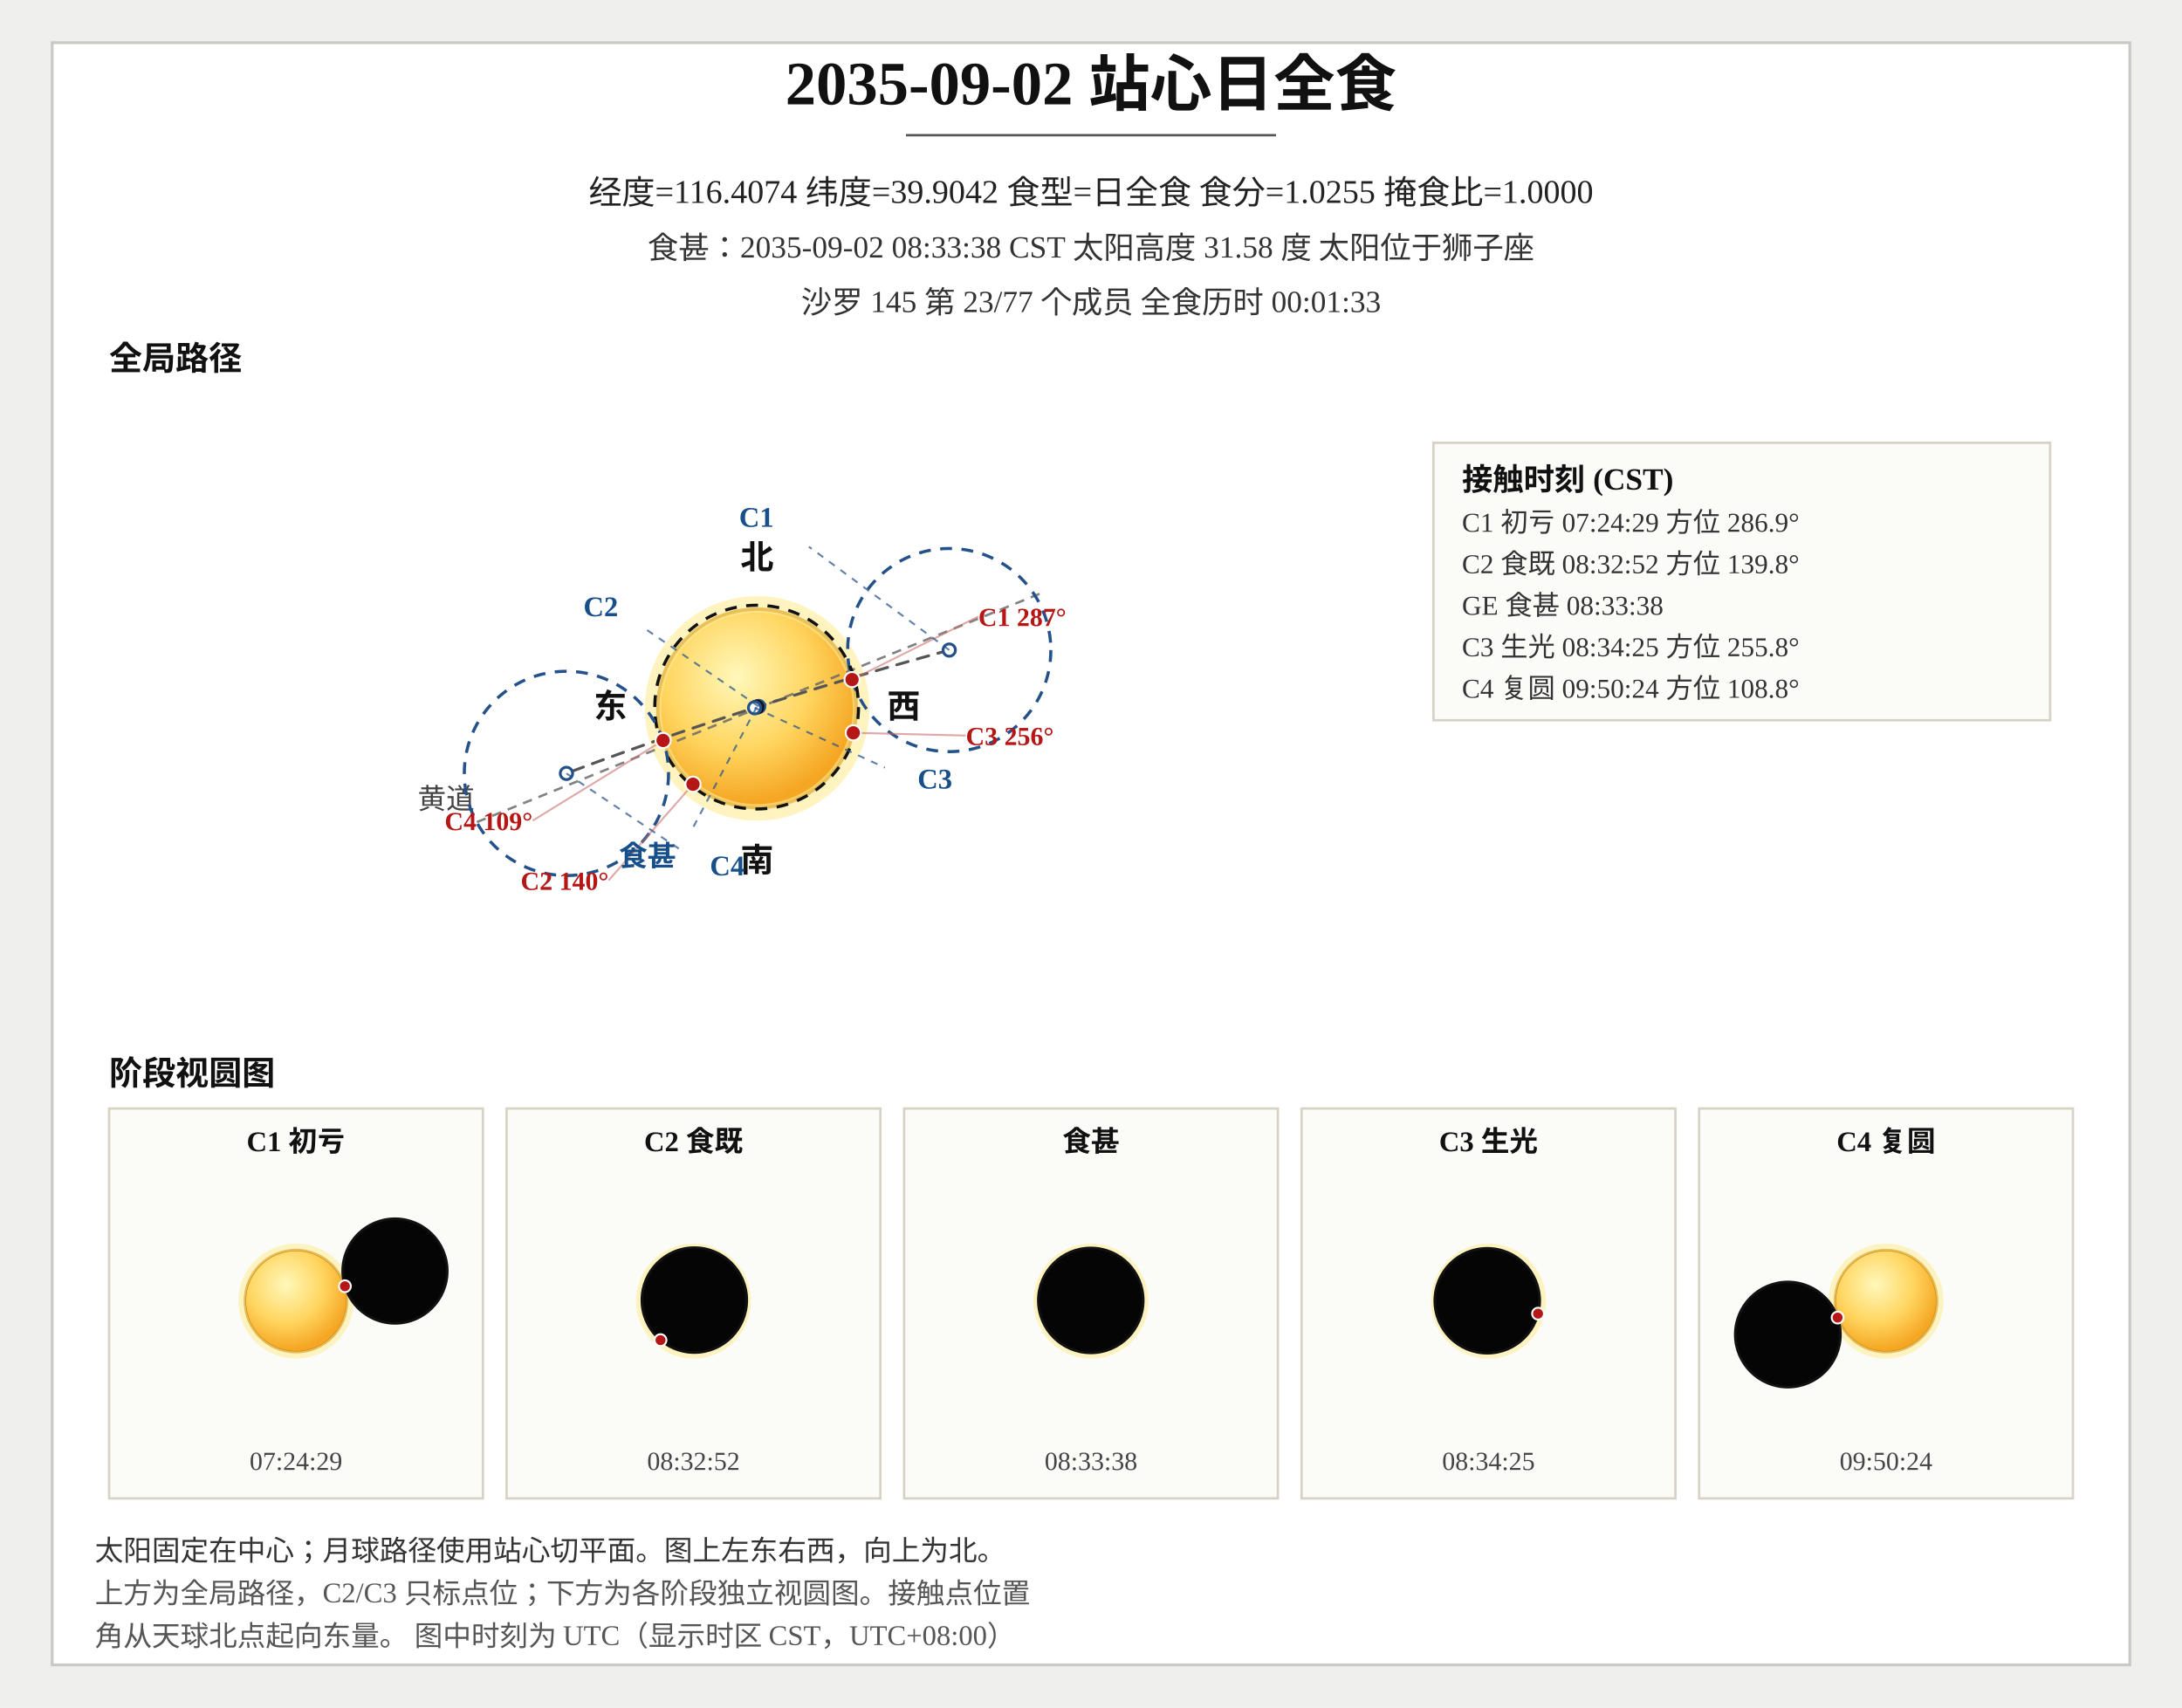
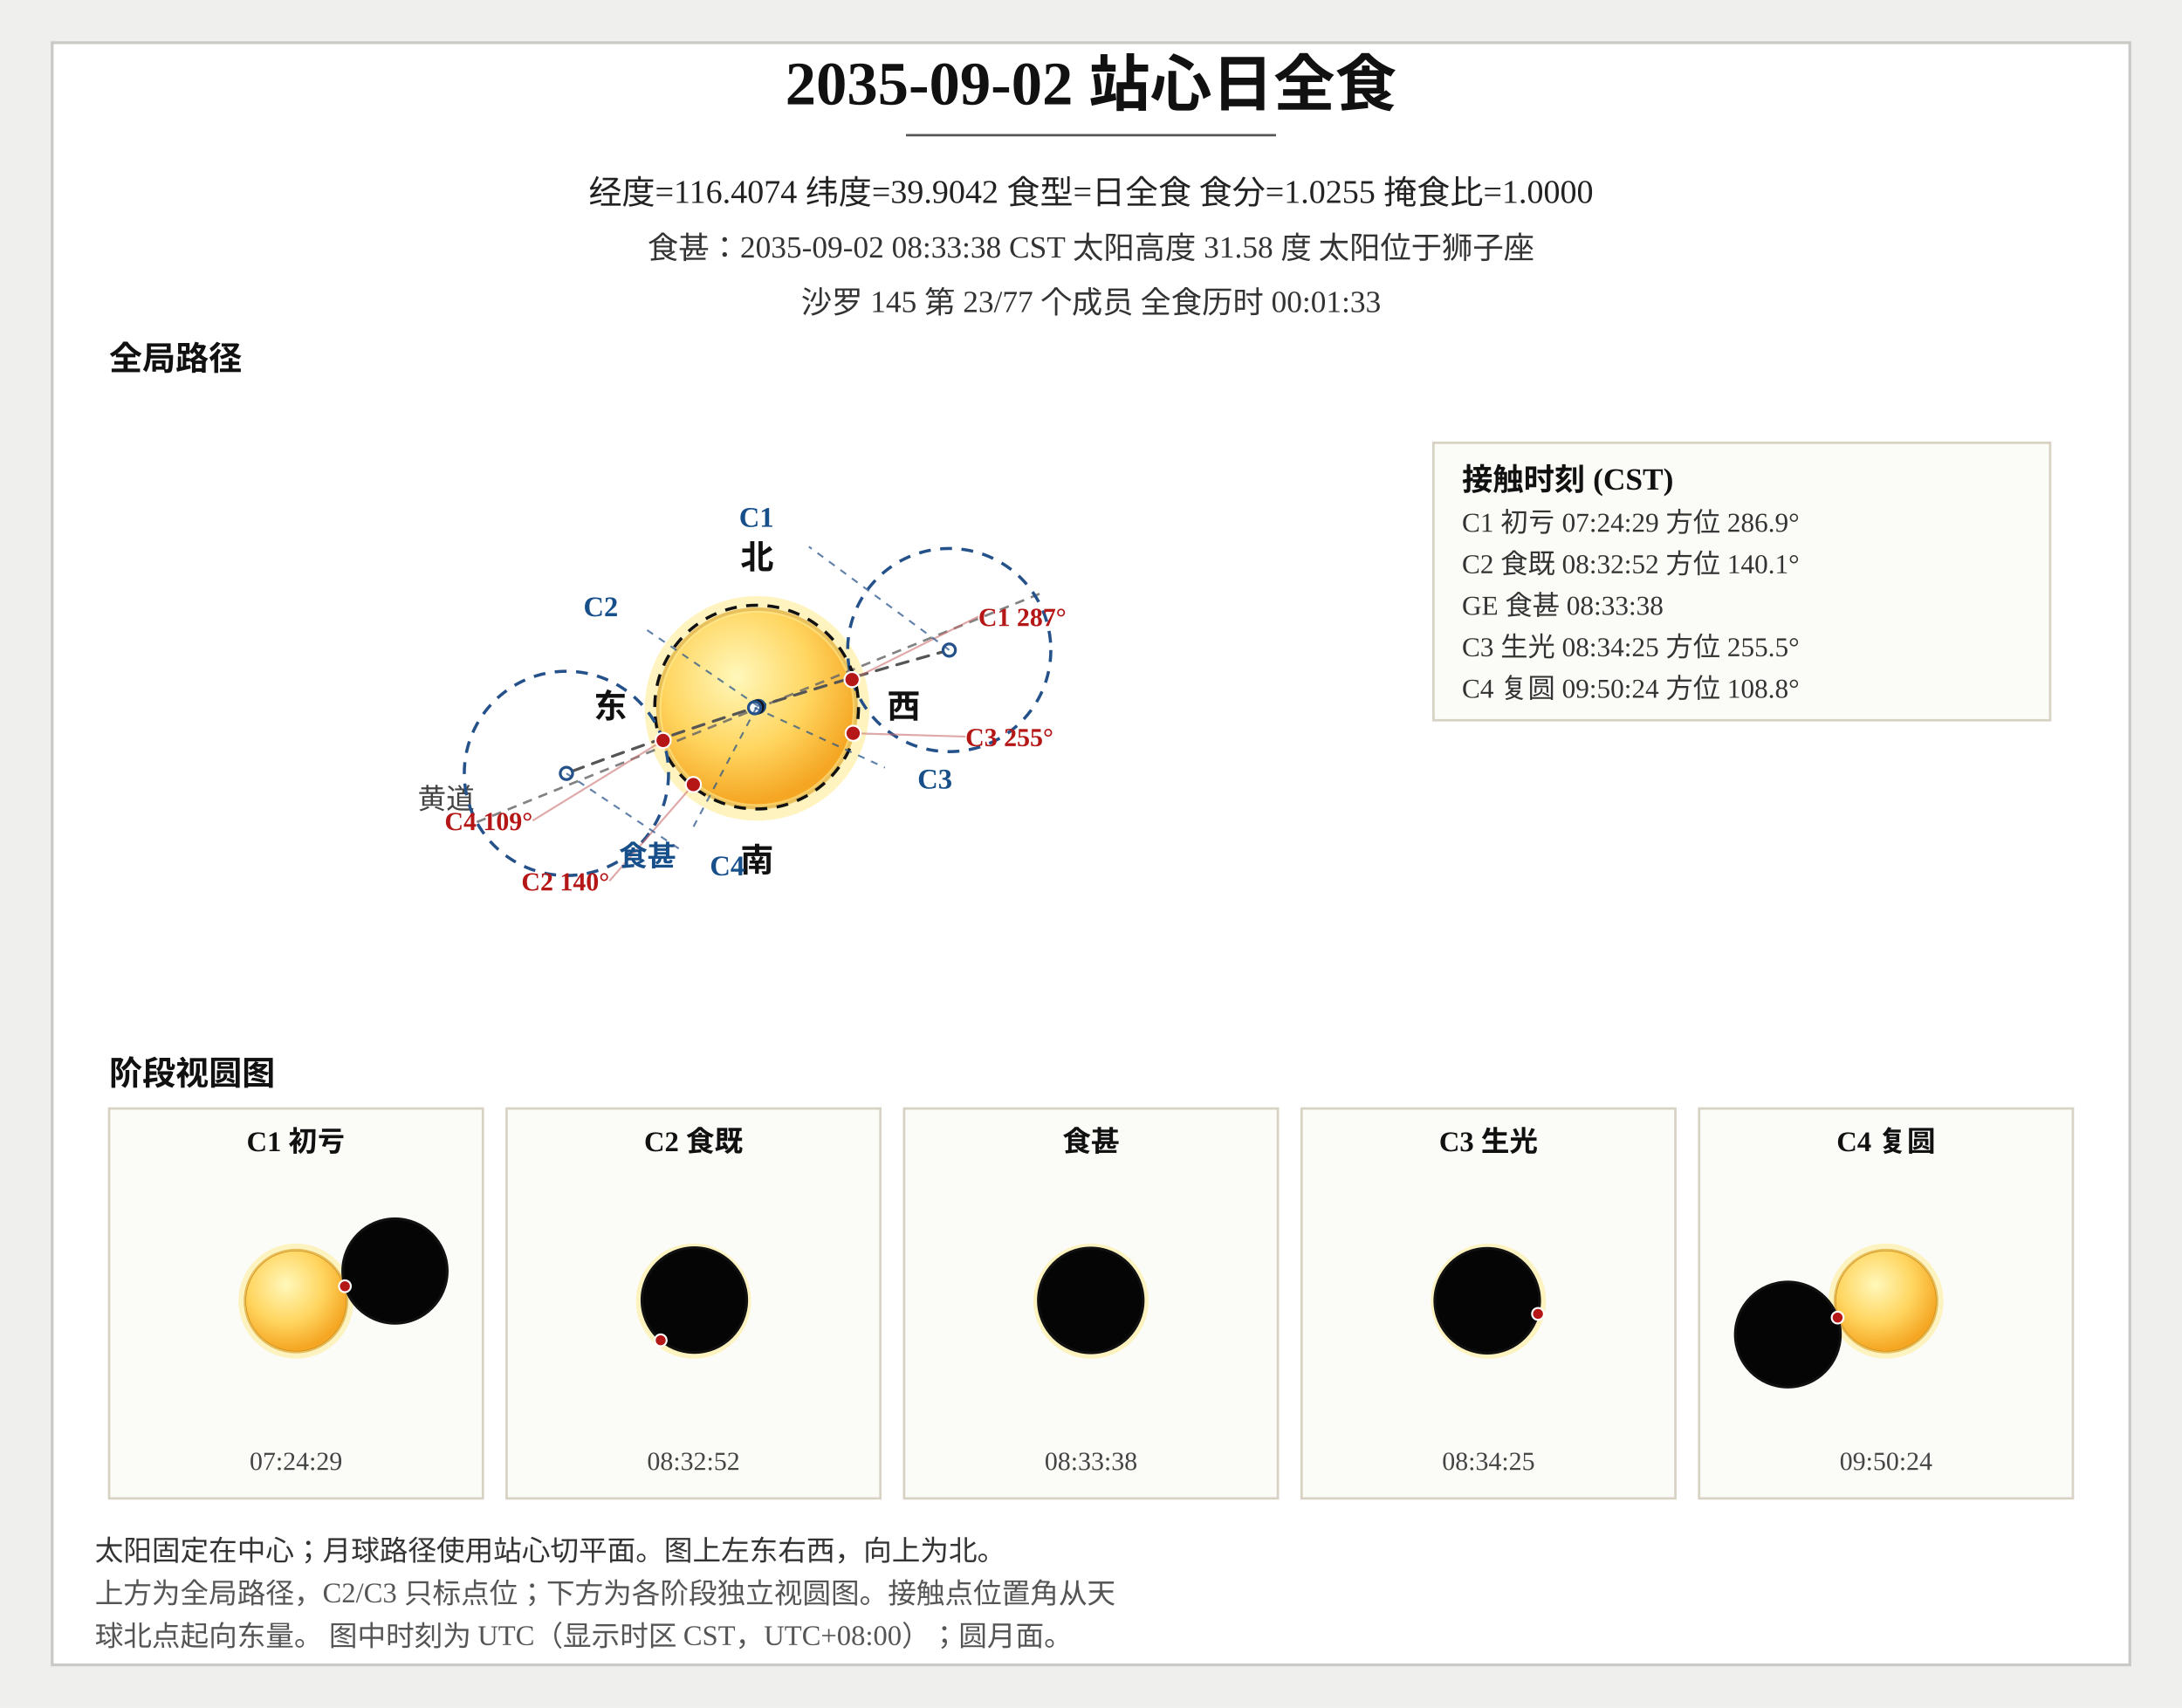
<svg xmlns="http://www.w3.org/2000/svg" width="920" height="720" viewBox="0 0 920 720">
  <defs>
    <radialGradient id="se-sun" cx="40%" cy="34%" r="64%">
      <stop offset="0%" stop-color="#fff8bb" />
      <stop offset="58%" stop-color="#ffd55f" />
      <stop offset="100%" stop-color="#f5a623" />
    </radialGradient>
  </defs>
  <rect width="100%" height="100%" fill="#efefed" />
  <rect x="22" y="18" width="876.000" height="684.000" fill="#ffffff" stroke="#c9c9c6" stroke-width="1.2" />
  <text x="460.000" y="44" fill="#111111" font-family="Georgia, 'Times New Roman', serif" font-size="26" font-weight="700" text-anchor="middle">2035-09-02 站心日全食</text>
  <line x1="382.000" y1="57" x2="538.000" y2="57" stroke="#555" stroke-width="1" />
  <text x="460.000" y="86.000" fill="#222" font-family="Georgia, 'Times New Roman', serif" font-size="14" text-anchor="middle">经度=116.4074 纬度=39.9042 食型=日全食 食分=1.0255 掩食比=1.0000</text>
  <text x="460.000" y="109.000" fill="#333" font-family="Georgia, 'Times New Roman', serif" font-size="13" text-anchor="middle">食甚：2035-09-02 08:33:38 CST  太阳高度 31.58 度  太阳位于狮子座</text>
  <text x="460.000" y="132.000" fill="#333" font-family="Georgia, 'Times New Roman', serif" font-size="13" text-anchor="middle">沙罗 145  第 23/77 个成员   全食历时 00:01:33</text>
  <text x="46.000" y="156.000" fill="#111" font-family="Georgia, 'Times New Roman', serif" font-size="14" font-weight="700">全局路径</text>
  <circle cx="319.200" cy="298.700" r="41.855" fill="url(#se-sun)" stroke="#c78211" stroke-width="1.4" />
  <circle cx="319.200" cy="298.700" r="43.855" fill="none" stroke="#ffec92" stroke-opacity="0.58" stroke-width="7" />
  <text x="319.200" y="239.845" fill="#111" font-family="Georgia, 'Times New Roman', serif" font-size="14" font-weight="700" text-anchor="middle">北</text>
  <text x="257.345" y="302.700" fill="#111" font-family="Georgia, 'Times New Roman', serif" font-size="14" font-weight="700" text-anchor="middle">东</text>
  <text x="381.055" y="302.700" fill="#111" font-family="Georgia, 'Times New Roman', serif" font-size="14" font-weight="700" text-anchor="middle">西</text>
  <text x="319.200" y="367.555" fill="#111" font-family="Georgia, 'Times New Roman', serif" font-size="14" font-weight="700" text-anchor="middle">南</text>
  <line class="ecliptic-line" x1="438.295" y1="250.381" x2="200.105" y2="347.019" stroke="#666" stroke-width="1" stroke-dasharray="4 3" opacity="0.82" />
  <text x="200.105" y="341.019" fill="#444" font-family="Georgia, 'Times New Roman', serif" font-size="12" text-anchor="end">黄道</text>
-   <path d="M 400.237 274.102 L 394.045 275.815 L 387.906 277.531 L 381.817 279.250 L 375.779 280.974 L 369.791 282.702 L 363.853 284.434 L 357.965 286.170 L 352.126 287.911 L 346.335 289.657 L 340.591 291.408 L 334.896 293.163 L 329.247 294.924 L 323.644 296.690 L 319.888 297.885 L 319.028 298.161 L 318.164 298.437 L 318.087 298.462 L 312.575 300.239 L 307.108 302.022 L 301.684 303.810 L 296.303 305.605 L 290.964 307.405 L 285.667 309.212 L 280.410 311.024 L 275.194 312.844 L 270.016 314.669 L 264.878 316.502 L 259.776 318.340 L 254.712 320.186 L 249.683 322.039 L 244.689 323.898 L 239.729 325.764 L 238.825 326.107" fill="none" stroke="#555555" stroke-width="1.2" stroke-dasharray="5 4" stroke-linecap="round" stroke-linejoin="round" />
-   <circle class="event-moon" data-label="C1" cx="400.237" cy="274.102" r="42.830" fill="none" stroke="#24518a" stroke-width="1.3" stroke-dasharray="5 4" />
-   <circle class="event-center" data-label="C1" cx="400.237" cy="274.102" r="2.6" fill="#ffffff" stroke="#24518a" stroke-width="1.2" />
-   <circle class="event-center" data-label="C2" cx="319.888" cy="297.885" r="2.6" fill="#ffffff" stroke="#24518a" stroke-width="1.2" />
-   <circle class="event-moon" data-label="Greatest" cx="319.028" cy="298.161" r="42.955" fill="none" stroke="#111111" stroke-width="1.3" stroke-dasharray="5 4" />
-   <circle class="event-center" data-label="Greatest" cx="319.028" cy="298.161" r="2.6" fill="#ffffff" stroke="#111111" stroke-width="1.2" />
-   <circle class="event-center" data-label="C3" cx="318.164" cy="298.437" r="2.6" fill="#ffffff" stroke="#24518a" stroke-width="1.2" />
-   <circle class="event-moon" data-label="C4" cx="238.825" cy="326.107" r="43.062" fill="none" stroke="#24518a" stroke-width="1.3" stroke-dasharray="5 4" />
-   <circle class="event-center" data-label="C4" cx="238.825" cy="326.107" r="2.6" fill="#ffffff" stroke="#24518a" stroke-width="1.2" />
-   <line class="contact-leader" x1="359.251" y1="286.543" x2="412.494" y2="259.957" stroke="#c96b6b" stroke-width="0.8" opacity="0.58" />
-   <circle class="contact-point" cx="359.251" cy="286.543" r="3.2" fill="#b51616" stroke="#ffffff" stroke-width="0.8" />
-   <text x="412.494" y="263.957" fill="#b51616" font-family="Georgia, 'Times New Roman', serif" font-size="11" font-weight="700" text-anchor="start">C1 287°</text>
-   <line class="contact-leader" x1="292.188" y1="330.672" x2="256.627" y2="371.209" stroke="#c96b6b" stroke-width="0.8" opacity="0.58" />
-   <circle class="contact-point" cx="292.188" cy="330.672" r="3.2" fill="#b51616" stroke="#ffffff" stroke-width="0.8" />
-   <text x="256.627" y="375.209" fill="#b51616" font-family="Georgia, 'Times New Roman', serif" font-size="11" font-weight="700" text-anchor="end">C2 140°</text>
-   <line class="contact-leader" x1="359.770" y1="308.991" x2="407.223" y2="310.146" stroke="#c96b6b" stroke-width="0.8" opacity="0.58" />
-   <circle class="contact-point" cx="359.770" cy="308.991" r="3.2" fill="#b51616" stroke="#ffffff" stroke-width="0.8" />
-   <text x="407.223" y="314.146" fill="#b51616" font-family="Georgia, 'Times New Roman', serif" font-size="11" font-weight="700" text-anchor="start">C3 256°</text>
-   <line class="contact-leader" x1="279.585" y1="312.208" x2="224.558" y2="346.027" stroke="#c96b6b" stroke-width="0.8" opacity="0.58" />
-   <circle class="contact-point" cx="279.585" cy="312.208" r="3.2" fill="#b51616" stroke="#ffffff" stroke-width="0.8" />
-   <text x="224.558" y="350.027" fill="#b51616" font-family="Georgia, 'Times New Roman', serif" font-size="11" font-weight="700" text-anchor="end">C4 109°</text>
-   <line class="event-leader" x1="400.237" y1="274.102" x2="341.061" y2="230.521" stroke="#24518a" stroke-width="0.8" stroke-dasharray="3 3" opacity="0.72" />
-   <text x="326.267" y="222.125" fill="#174f8a" font-family="Georgia, 'Times New Roman', serif" font-size="12" font-weight="700" text-anchor="end">C1</text>
-   <line class="event-leader" x1="319.888" y1="297.885" x2="272.500" y2="265.442" stroke="#24518a" stroke-width="0.8" stroke-dasharray="3 3" opacity="0.72" />
-   <text x="260.652" y="259.831" fill="#174f8a" font-family="Georgia, 'Times New Roman', serif" font-size="12" font-weight="700" text-anchor="end">C2</text>
-   <line class="event-leader" x1="319.028" y1="298.161" x2="291.795" y2="349.725" stroke="#24518a" stroke-width="0.8" stroke-dasharray="3 3" opacity="0.72" />
-   <text x="284.986" y="365.116" fill="#174f8a" font-family="Georgia, 'Times New Roman', serif" font-size="12" font-weight="700" text-anchor="end">食甚</text>
-   <line class="event-leader" x1="318.164" y1="298.437" x2="373.104" y2="323.671" stroke="#24518a" stroke-width="0.8" stroke-dasharray="3 3" opacity="0.72" />
-   <text x="386.839" y="332.479" fill="#174f8a" font-family="Georgia, 'Times New Roman', serif" font-size="12" font-weight="700" text-anchor="start">C3</text>
-   <line class="event-leader" x1="238.825" y1="326.107" x2="287.208" y2="358.487" stroke="#24518a" stroke-width="0.8" stroke-dasharray="3 3" opacity="0.72" />
-   <text x="299.303" y="369.082" fill="#174f8a" font-family="Georgia, 'Times New Roman', serif" font-size="12" font-weight="700" text-anchor="start">C4</text>
+   <path d="M 400.235 274.098 L 394.044 275.811 L 387.904 277.527 L 381.816 279.246 L 375.778 280.970 L 369.790 282.698 L 363.852 284.430 L 357.964 286.166 L 352.124 287.907 L 346.333 289.653 L 340.590 291.404 L 334.895 293.159 L 329.246 294.920 L 323.643 296.686 L 319.884 297.882 L 319.026 298.157 L 318.165 298.432 L 318.086 298.458 L 312.574 300.235 L 307.107 302.017 L 301.683 303.806 L 296.302 305.600 L 290.963 307.401 L 285.666 309.207 L 280.409 311.020 L 275.193 312.839 L 270.015 314.665 L 264.877 316.497 L 259.775 318.336 L 254.711 320.182 L 249.682 322.034 L 244.688 323.894 L 239.729 325.760 L 238.824 326.103" fill="none" stroke="#555555" stroke-width="1.2" stroke-dasharray="5 4" stroke-linecap="round" stroke-linejoin="round" />
+   <circle class="event-moon" data-label="C1" cx="400.235" cy="274.098" r="42.830" fill="none" stroke="#24518a" stroke-width="1.3" stroke-dasharray="5 4" />
+   <circle class="event-center" data-label="C1" cx="400.235" cy="274.098" r="2.6" fill="#ffffff" stroke="#24518a" stroke-width="1.2" />
+   <circle class="event-center" data-label="C2" cx="319.884" cy="297.882" r="2.6" fill="#ffffff" stroke="#24518a" stroke-width="1.2" />
+   <circle class="event-moon" data-label="Greatest" cx="319.026" cy="298.157" r="42.955" fill="none" stroke="#111111" stroke-width="1.3" stroke-dasharray="5 4" />
+   <circle class="event-center" data-label="Greatest" cx="319.026" cy="298.157" r="2.6" fill="#ffffff" stroke="#111111" stroke-width="1.2" />
+   <circle class="event-center" data-label="C3" cx="318.165" cy="298.432" r="2.6" fill="#ffffff" stroke="#24518a" stroke-width="1.2" />
+   <circle class="event-moon" data-label="C4" cx="238.824" cy="326.103" r="43.062" fill="none" stroke="#24518a" stroke-width="1.3" stroke-dasharray="5 4" />
+   <circle class="event-center" data-label="C4" cx="238.824" cy="326.103" r="2.6" fill="#ffffff" stroke="#24518a" stroke-width="1.2" />
+   <line class="contact-leader" x1="359.250" y1="286.541" x2="412.493" y2="259.953" stroke="#c96b6b" stroke-width="0.8" opacity="0.58" />
+   <circle class="contact-point" cx="359.250" cy="286.541" r="3.2" fill="#b51616" stroke="#ffffff" stroke-width="0.8" />
+   <text x="412.493" y="263.953" fill="#b51616" font-family="Georgia, 'Times New Roman', serif" font-size="11" font-weight="700" text-anchor="start">C1 287°</text>
+   <line class="contact-leader" x1="292.341" y1="330.800" x2="256.937" y2="371.464" stroke="#c96b6b" stroke-width="0.8" opacity="0.58" />
+   <circle class="contact-point" cx="292.341" cy="330.800" r="3.2" fill="#b51616" stroke="#ffffff" stroke-width="0.8" />
+   <text x="256.937" y="375.464" fill="#b51616" font-family="Georgia, 'Times New Roman', serif" font-size="11" font-weight="700" text-anchor="end">C2 140°</text>
+   <line class="contact-leader" x1="359.720" y1="309.185" x2="407.057" y2="310.593" stroke="#c96b6b" stroke-width="0.8" opacity="0.58" />
+   <circle class="contact-point" cx="359.720" cy="309.185" r="3.2" fill="#b51616" stroke="#ffffff" stroke-width="0.8" />
+   <text x="407.057" y="314.593" fill="#b51616" font-family="Georgia, 'Times New Roman', serif" font-size="11" font-weight="700" text-anchor="start">C3 255°</text>
+   <line class="contact-leader" x1="279.584" y1="312.206" x2="224.557" y2="346.023" stroke="#c96b6b" stroke-width="0.8" opacity="0.58" />
+   <circle class="contact-point" cx="279.584" cy="312.206" r="3.2" fill="#b51616" stroke="#ffffff" stroke-width="0.8" />
+   <text x="224.557" y="350.023" fill="#b51616" font-family="Georgia, 'Times New Roman', serif" font-size="11" font-weight="700" text-anchor="end">C4 109°</text>
+   <line class="event-leader" x1="400.235" y1="274.098" x2="341.060" y2="230.517" stroke="#24518a" stroke-width="0.8" stroke-dasharray="3 3" opacity="0.72" />
+   <text x="326.266" y="222.121" fill="#174f8a" font-family="Georgia, 'Times New Roman', serif" font-size="12" font-weight="700" text-anchor="end">C1</text>
+   <line class="event-leader" x1="319.884" y1="297.882" x2="272.496" y2="265.439" stroke="#24518a" stroke-width="0.8" stroke-dasharray="3 3" opacity="0.72" />
+   <text x="260.649" y="259.828" fill="#174f8a" font-family="Georgia, 'Times New Roman', serif" font-size="12" font-weight="700" text-anchor="end">C2</text>
+   <line class="event-leader" x1="319.026" y1="298.157" x2="291.793" y2="349.721" stroke="#24518a" stroke-width="0.8" stroke-dasharray="3 3" opacity="0.72" />
+   <text x="284.985" y="365.112" fill="#174f8a" font-family="Georgia, 'Times New Roman', serif" font-size="12" font-weight="700" text-anchor="end">食甚</text>
+   <line class="event-leader" x1="318.165" y1="298.432" x2="373.105" y2="323.666" stroke="#24518a" stroke-width="0.8" stroke-dasharray="3 3" opacity="0.72" />
+   <text x="386.840" y="332.474" fill="#174f8a" font-family="Georgia, 'Times New Roman', serif" font-size="12" font-weight="700" text-anchor="start">C3</text>
+   <line class="event-leader" x1="238.824" y1="326.103" x2="287.206" y2="358.483" stroke="#24518a" stroke-width="0.8" stroke-dasharray="3 3" opacity="0.72" />
+   <text x="299.302" y="369.078" fill="#174f8a" font-family="Georgia, 'Times New Roman', serif" font-size="12" font-weight="700" text-anchor="start">C4</text>
  <text x="46.000" y="457.400" fill="#111" font-family="Georgia, 'Times New Roman', serif" font-size="14" font-weight="700">阶段视圆图</text>
  <rect x="46.000" y="467.400" width="157.600" height="164.400" fill="#fbfbf8" stroke="#d8d2c4" stroke-width="1" />
  <text x="124.800" y="485.400" fill="#111" font-family="Georgia, 'Times New Roman', serif" font-size="12" font-weight="700" text-anchor="middle">C1 初亏</text>
-   <circle cx="124.800" cy="548.600" r="21.552" fill="url(#se-sun)" stroke="#c78211" stroke-width="1" />
-   <circle cx="124.800" cy="548.600" r="22.752" fill="none" stroke="#ffec92" stroke-opacity="0.55" stroke-width="3" />
-   <circle class="stage-moon" cx="166.528" cy="535.934" r="22.055" fill="#050505" stroke="#111111" stroke-width="1.1" />
-   <circle class="stage-contact-point" cx="145.423" cy="542.340" r="2.5" fill="#b51616" stroke="#ffffff" stroke-width="0.8" />
+   <circle cx="124.800" cy="548.600" r="21.553" fill="url(#se-sun)" stroke="#c78211" stroke-width="1" />
+   <circle cx="124.800" cy="548.600" r="22.753" fill="none" stroke="#ffec92" stroke-opacity="0.55" stroke-width="3" />
+   <circle class="stage-moon" cx="166.528" cy="535.932" r="22.055" fill="#050505" stroke="#111111" stroke-width="1.1" />
+   <circle class="stage-contact-point" cx="145.423" cy="542.339" r="2.5" fill="#b51616" stroke="#ffffff" stroke-width="0.8" />
  <text x="124.800" y="619.800" fill="#444" font-family="Georgia, 'Times New Roman', serif" font-size="11" text-anchor="middle">07:24:29</text>
  <rect x="213.600" y="467.400" width="157.600" height="164.400" fill="#fbfbf8" stroke="#d8d2c4" stroke-width="1" />
  <text x="292.400" y="485.400" fill="#111" font-family="Georgia, 'Times New Roman', serif" font-size="12" font-weight="700" text-anchor="middle">C2 食既</text>
-   <circle cx="292.400" cy="548.600" r="21.552" fill="url(#se-sun)" stroke="#c78211" stroke-width="1" />
-   <circle cx="292.400" cy="548.600" r="22.752" fill="none" stroke="#ffec92" stroke-opacity="0.55" stroke-width="3" />
-   <circle class="stage-moon" cx="292.754" cy="548.181" r="22.118" fill="#050505" stroke="#111111" stroke-width="1.1" />
-   <circle class="stage-contact-point" cx="278.491" cy="565.063" r="2.5" fill="#b51616" stroke="#ffffff" stroke-width="0.8" />
+   <circle cx="292.400" cy="548.600" r="21.553" fill="url(#se-sun)" stroke="#c78211" stroke-width="1" />
+   <circle cx="292.400" cy="548.600" r="22.753" fill="none" stroke="#ffec92" stroke-opacity="0.55" stroke-width="3" />
+   <circle class="stage-moon" cx="292.752" cy="548.179" r="22.118" fill="#050505" stroke="#111111" stroke-width="1.1" />
+   <circle class="stage-contact-point" cx="278.569" cy="565.129" r="2.5" fill="#b51616" stroke="#ffffff" stroke-width="0.8" />
  <text x="292.400" y="619.800" fill="#444" font-family="Georgia, 'Times New Roman', serif" font-size="11" text-anchor="middle">08:32:52</text>
  <rect x="381.200" y="467.400" width="157.600" height="164.400" fill="#fbfbf8" stroke="#d8d2c4" stroke-width="1" />
  <text x="460.000" y="485.400" fill="#111" font-family="Georgia, 'Times New Roman', serif" font-size="12" font-weight="700" text-anchor="middle">食甚</text>
-   <circle cx="460.000" cy="548.600" r="21.552" fill="url(#se-sun)" stroke="#c78211" stroke-width="1" />
-   <circle cx="460.000" cy="548.600" r="22.752" fill="none" stroke="#ffec92" stroke-opacity="0.55" stroke-width="3" />
-   <circle class="stage-moon" cx="459.911" cy="548.322" r="22.119" fill="#050505" stroke="#111111" stroke-width="1.1" />
+   <circle cx="460.000" cy="548.600" r="21.553" fill="url(#se-sun)" stroke="#c78211" stroke-width="1" />
+   <circle cx="460.000" cy="548.600" r="22.753" fill="none" stroke="#ffec92" stroke-opacity="0.55" stroke-width="3" />
+   <circle class="stage-moon" cx="459.910" cy="548.320" r="22.119" fill="#050505" stroke="#111111" stroke-width="1.1" />
  <text x="460.000" y="619.800" fill="#444" font-family="Georgia, 'Times New Roman', serif" font-size="11" text-anchor="middle">08:33:38</text>
  <rect x="548.800" y="467.400" width="157.600" height="164.400" fill="#fbfbf8" stroke="#d8d2c4" stroke-width="1" />
  <text x="627.600" y="485.400" fill="#111" font-family="Georgia, 'Times New Roman', serif" font-size="12" font-weight="700" text-anchor="middle">C3 生光</text>
-   <circle cx="627.600" cy="548.600" r="21.552" fill="url(#se-sun)" stroke="#c78211" stroke-width="1" />
-   <circle cx="627.600" cy="548.600" r="22.752" fill="none" stroke="#ffec92" stroke-opacity="0.55" stroke-width="3" />
-   <circle class="stage-moon" cx="627.067" cy="548.465" r="22.119" fill="#050505" stroke="#111111" stroke-width="1.1" />
-   <circle class="stage-contact-point" cx="648.491" cy="553.899" r="2.5" fill="#b51616" stroke="#ffffff" stroke-width="0.8" />
+   <circle cx="627.600" cy="548.600" r="21.553" fill="url(#se-sun)" stroke="#c78211" stroke-width="1" />
+   <circle cx="627.600" cy="548.600" r="22.753" fill="none" stroke="#ffec92" stroke-opacity="0.55" stroke-width="3" />
+   <circle class="stage-moon" cx="627.067" cy="548.462" r="22.120" fill="#050505" stroke="#111111" stroke-width="1.1" />
+   <circle class="stage-contact-point" cx="648.465" cy="553.999" r="2.5" fill="#b51616" stroke="#ffffff" stroke-width="0.8" />
  <text x="627.600" y="619.800" fill="#444" font-family="Georgia, 'Times New Roman', serif" font-size="11" text-anchor="middle">08:34:25</text>
  <rect x="716.400" y="467.400" width="157.600" height="164.400" fill="#fbfbf8" stroke="#d8d2c4" stroke-width="1" />
  <text x="795.200" y="485.400" fill="#111" font-family="Georgia, 'Times New Roman', serif" font-size="12" font-weight="700" text-anchor="middle">C4 复圆</text>
-   <circle cx="795.200" cy="548.600" r="21.552" fill="url(#se-sun)" stroke="#c78211" stroke-width="1" />
-   <circle cx="795.200" cy="548.600" r="22.752" fill="none" stroke="#ffec92" stroke-opacity="0.55" stroke-width="3" />
-   <circle class="stage-moon" cx="753.813" cy="562.713" r="22.174" fill="#050505" stroke="#111111" stroke-width="1.1" />
-   <circle class="stage-contact-point" cx="774.801" cy="555.556" r="2.5" fill="#b51616" stroke="#ffffff" stroke-width="0.8" />
+   <circle cx="795.200" cy="548.600" r="21.553" fill="url(#se-sun)" stroke="#c78211" stroke-width="1" />
+   <circle cx="795.200" cy="548.600" r="22.753" fill="none" stroke="#ffec92" stroke-opacity="0.55" stroke-width="3" />
+   <circle class="stage-moon" cx="753.812" cy="562.710" r="22.174" fill="#050505" stroke="#111111" stroke-width="1.1" />
+   <circle class="stage-contact-point" cx="774.800" cy="555.555" r="2.5" fill="#b51616" stroke="#ffffff" stroke-width="0.8" />
  <text x="795.200" y="619.800" fill="#444" font-family="Georgia, 'Times New Roman', serif" font-size="11" text-anchor="middle">09:50:24</text>
  <text x="40.000" y="658.000" fill="#333" font-family="Georgia, 'Times New Roman', serif" font-size="12">太阳固定在中心；月球路径使用站心切平面。图上左东右西，向上为北。</text>
-   <text x="40.000" y="676.000" fill="#555" font-family="Georgia, 'Times New Roman', serif" font-size="12">上方为全局路径，C2/C3 只标点位；下方为各阶段独立视圆图。接触点位置</text>
-   <text x="40.000" y="694.000" fill="#555" font-family="Georgia, 'Times New Roman', serif" font-size="12">角从天球北点起向东量。 图中时刻为 UTC（显示时区 CST，UTC+08:00）</text>
+   <text x="40.000" y="676.000" fill="#555" font-family="Georgia, 'Times New Roman', serif" font-size="12">上方为全局路径，C2/C3 只标点位；下方为各阶段独立视圆图。接触点位置角从天</text>
+   <text x="40.000" y="694.000" fill="#555" font-family="Georgia, 'Times New Roman', serif" font-size="12">球北点起向东量。 图中时刻为 UTC（显示时区 CST，UTC+08:00）；圆月面。</text>
  <rect x="604.400" y="186.700" width="260.000" height="117.000" fill="#fbfbf8" stroke="#d8d2c4" stroke-width="1" />
  <text x="616.400" y="206.700" fill="#111111" font-family="Georgia, 'Times New Roman', serif" font-size="13" font-weight="700">接触时刻 (CST)</text>
  <text x="616.400" y="224.200" fill="#333333" font-family="Georgia, 'Times New Roman', serif" font-size="11.5">C1 初亏  07:24:29  方位 286.9°</text>
-   <text x="616.400" y="241.700" fill="#333333" font-family="Georgia, 'Times New Roman', serif" font-size="11.5">C2 食既  08:32:52  方位 139.8°</text>
+   <text x="616.400" y="241.700" fill="#333333" font-family="Georgia, 'Times New Roman', serif" font-size="11.5">C2 食既  08:32:52  方位 140.1°</text>
  <text x="616.400" y="259.200" fill="#333333" font-family="Georgia, 'Times New Roman', serif" font-size="11.5">GE 食甚  08:33:38</text>
-   <text x="616.400" y="276.700" fill="#333333" font-family="Georgia, 'Times New Roman', serif" font-size="11.5">C3 生光  08:34:25  方位 255.8°</text>
+   <text x="616.400" y="276.700" fill="#333333" font-family="Georgia, 'Times New Roman', serif" font-size="11.5">C3 生光  08:34:25  方位 255.5°</text>
  <text x="616.400" y="294.200" fill="#333333" font-family="Georgia, 'Times New Roman', serif" font-size="11.5">C4 复圆  09:50:24  方位 108.8°</text>
</svg>
